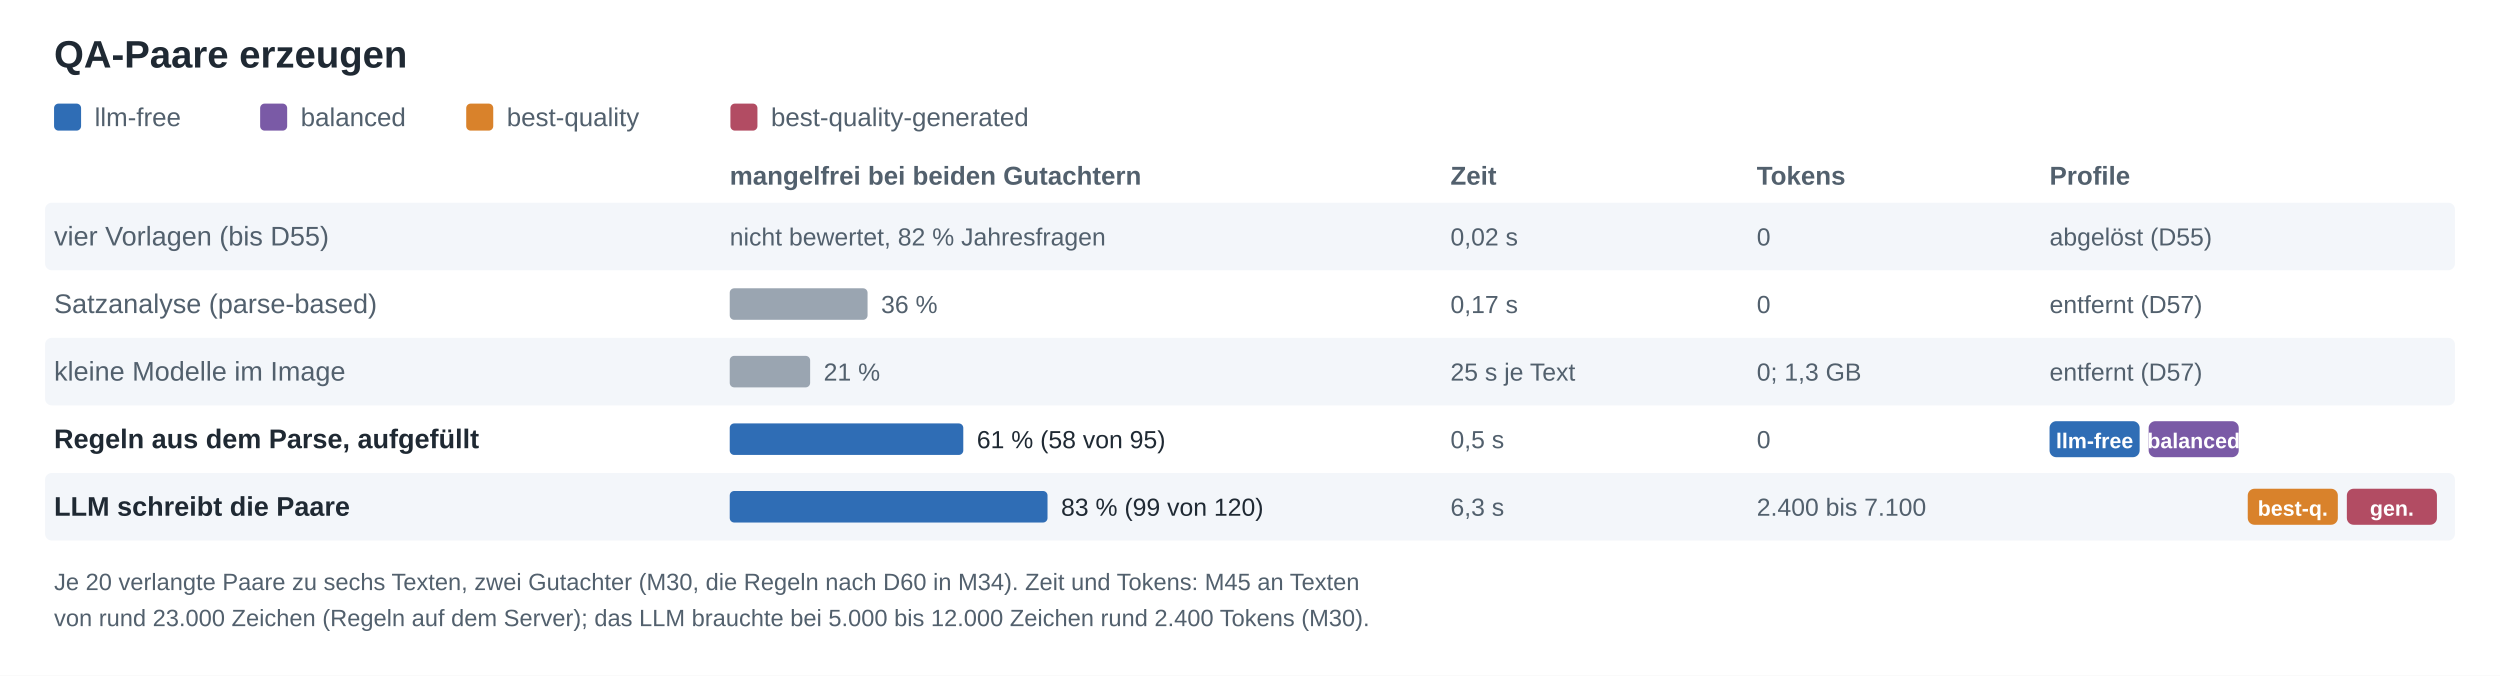
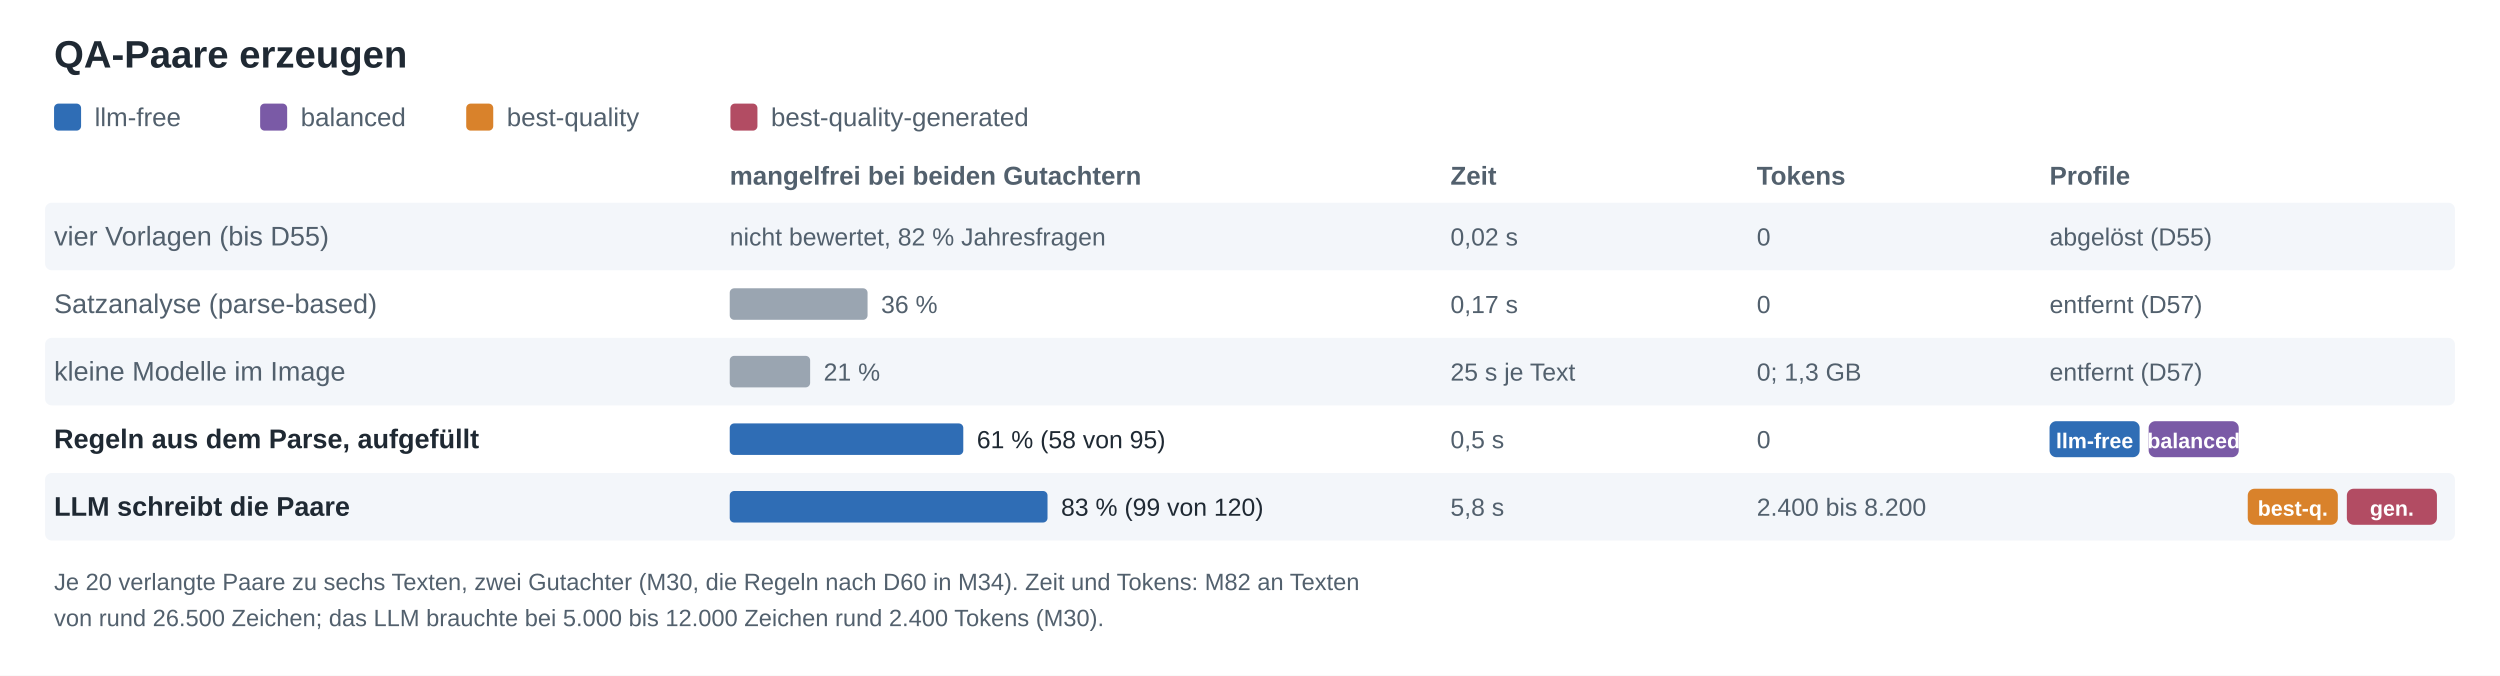
<svg xmlns="http://www.w3.org/2000/svg" width="1110" height="300" viewBox="0 0 1110 300" font-family="Segoe UI, Helvetica Neue, Arial, sans-serif" role="img" aria-label="QA-Paare erzeugen">
  <rect width="1110" height="300" fill="#ffffff" />
  <text x="24.0" y="30.0" font-size="17" fill="#1f2933" text-anchor="start" font-weight="600">QA-Paare erzeugen</text>
  <rect x="24.0" y="46.0" width="12.0" height="12.0" rx="2" fill="#2f6db5" stroke="none" stroke-width="1" />
  <text x="42.0" y="56.0" font-size="11.5" fill="#52606d" text-anchor="start" font-weight="normal">llm-free</text>
  <rect x="115.5" y="46.0" width="12.0" height="12.0" rx="2" fill="#7a5aa6" stroke="none" stroke-width="1" />
  <text x="133.5" y="56.0" font-size="11.5" fill="#52606d" text-anchor="start" font-weight="normal">balanced</text>
  <rect x="207.0" y="46.0" width="12.0" height="12.0" rx="2" fill="#d9822b" stroke="none" stroke-width="1" />
  <text x="225.0" y="56.0" font-size="11.5" fill="#52606d" text-anchor="start" font-weight="normal">best-quality</text>
  <rect x="324.3" y="46.0" width="12.0" height="12.0" rx="2" fill="#b24c63" stroke="none" stroke-width="1" />
  <text x="342.3" y="56.0" font-size="11.5" fill="#52606d" text-anchor="start" font-weight="normal">best-quality-generated</text>
  <text x="324.0" y="82.0" font-size="11.5" fill="#52606d" text-anchor="start" font-weight="600">mangelfrei bei beiden Gutachtern</text>
  <text x="644.0" y="82.0" font-size="11.5" fill="#52606d" text-anchor="start" font-weight="600">Zeit</text>
  <text x="780.0" y="82.0" font-size="11.5" fill="#52606d" text-anchor="start" font-weight="600">Tokens</text>
  <text x="910.0" y="82.0" font-size="11.5" fill="#52606d" text-anchor="start" font-weight="600">Profile</text>
  <rect x="20.0" y="90.0" width="1070.0" height="30.0" rx="3" fill="#f3f6fa" stroke="none" stroke-width="1" />
  <text x="24.0" y="109.0" font-size="12" fill="#52606d" text-anchor="start" font-weight="normal">vier Vorlagen (bis D55)</text>
  <text x="324.0" y="109.0" font-size="11" fill="#52606d" text-anchor="start" font-weight="normal">nicht bewertet, 82 % Jahresfragen</text>
  <text x="644.0" y="109.0" font-size="11" fill="#52606d" text-anchor="start" font-weight="normal">0,02 s</text>
  <text x="780.0" y="109.0" font-size="11" fill="#52606d" text-anchor="start" font-weight="normal">0</text>
  <text x="910.0" y="109.0" font-size="11" fill="#52606d" text-anchor="start" font-weight="normal">abgelöst (D55)</text>
  <text x="24.0" y="139.0" font-size="12" fill="#52606d" text-anchor="start" font-weight="normal">Satzanalyse (parse-based)</text>
  <rect x="324.0" y="128.0" width="61.2" height="14.0" rx="2" fill="#9aa5b1" stroke="none" stroke-width="1" />
  <text x="391.2" y="139.0" font-size="11" fill="#52606d" text-anchor="start" font-weight="normal">36 %</text>
  <text x="644.0" y="139.0" font-size="11" fill="#52606d" text-anchor="start" font-weight="normal">0,17 s</text>
  <text x="780.0" y="139.0" font-size="11" fill="#52606d" text-anchor="start" font-weight="normal">0</text>
  <text x="910.0" y="139.0" font-size="11" fill="#52606d" text-anchor="start" font-weight="normal">entfernt (D57)</text>
  <rect x="20.0" y="150.0" width="1070.0" height="30.0" rx="3" fill="#f3f6fa" stroke="none" stroke-width="1" />
  <text x="24.0" y="169.0" font-size="12" fill="#52606d" text-anchor="start" font-weight="normal">kleine Modelle im Image</text>
  <rect x="324.0" y="158.0" width="35.7" height="14.0" rx="2" fill="#9aa5b1" stroke="none" stroke-width="1" />
  <text x="365.7" y="169.0" font-size="11" fill="#52606d" text-anchor="start" font-weight="normal">21 %</text>
  <text x="644.0" y="169.0" font-size="11" fill="#52606d" text-anchor="start" font-weight="normal">25 s je Text</text>
  <text x="780.0" y="169.0" font-size="11" fill="#52606d" text-anchor="start" font-weight="normal">0; 1,3 GB</text>
  <text x="910.0" y="169.0" font-size="11" fill="#52606d" text-anchor="start" font-weight="normal">entfernt (D57)</text>
  <text x="24.0" y="199.0" font-size="12" fill="#1f2933" text-anchor="start" font-weight="600">Regeln aus dem Parse, aufgefüllt</text>
  <rect x="324.0" y="188.0" width="103.7" height="14.0" rx="2" fill="#2f6db5" stroke="none" stroke-width="1" />
  <text x="433.7" y="199.0" font-size="11" fill="#1f2933" text-anchor="start" font-weight="normal">61 % (58 von 95)</text>
  <text x="644.0" y="199.0" font-size="11" fill="#52606d" text-anchor="start" font-weight="normal">0,5 s</text>
  <text x="780.0" y="199.0" font-size="11" fill="#52606d" text-anchor="start" font-weight="normal">0</text>
  <rect x="910.0" y="187.0" width="40.0" height="16.0" rx="3" fill="#2f6db5" stroke="none" stroke-width="1" />
  <text x="930.0" y="199.0" font-size="9.5" fill="#ffffff" text-anchor="middle" font-weight="600">llm-free</text>
  <rect x="954.0" y="187.0" width="40.0" height="16.0" rx="3" fill="#7a5aa6" stroke="none" stroke-width="1" />
  <text x="974.0" y="199.0" font-size="9.5" fill="#ffffff" text-anchor="middle" font-weight="600">balanced</text>
  <rect x="20.0" y="210.0" width="1070.0" height="30.0" rx="3" fill="#f3f6fa" stroke="none" stroke-width="1" />
  <text x="24.0" y="229.0" font-size="12" fill="#1f2933" text-anchor="start" font-weight="600">LLM schreibt die Paare</text>
  <rect x="324.0" y="218.0" width="141.1" height="14.0" rx="2" fill="#2f6db5" stroke="none" stroke-width="1" />
  <text x="471.1" y="229.0" font-size="11" fill="#1f2933" text-anchor="start" font-weight="normal">83 % (99 von 120)</text>
-   <text x="644.0" y="229.0" font-size="11" fill="#52606d" text-anchor="start" font-weight="normal">6,3 s</text>
-   <text x="780.0" y="229.0" font-size="11" fill="#52606d" text-anchor="start" font-weight="normal">2.400 bis 7.100</text>
+   <text x="644.0" y="229.0" font-size="11" fill="#52606d" text-anchor="start" font-weight="normal">5,8 s</text>
+   <text x="780.0" y="229.0" font-size="11" fill="#52606d" text-anchor="start" font-weight="normal">2.400 bis 8.200</text>
  <rect x="998.0" y="217.0" width="40.0" height="16.0" rx="3" fill="#d9822b" stroke="none" stroke-width="1" />
  <text x="1018.0" y="229.0" font-size="9.5" fill="#ffffff" text-anchor="middle" font-weight="600">best-q.</text>
  <rect x="1042.0" y="217.0" width="40.0" height="16.0" rx="3" fill="#b24c63" stroke="none" stroke-width="1" />
  <text x="1062.0" y="229.0" font-size="9.5" fill="#ffffff" text-anchor="middle" font-weight="600">gen.</text>
-   <text x="24.0" y="262.0" font-size="10.5" fill="#52606d" text-anchor="start" font-weight="normal">Je 20 verlangte Paare zu sechs Texten, zwei Gutachter (M30, die Regeln nach D60 in M34). Zeit und Tokens: M45 an Texten</text>
-   <text x="24.0" y="278.0" font-size="10.5" fill="#52606d" text-anchor="start" font-weight="normal">von rund 23.000 Zeichen (Regeln auf dem Server); das LLM brauchte bei 5.000 bis 12.000 Zeichen rund 2.400 Tokens (M30).</text>
+   <text x="24.0" y="262.0" font-size="10.5" fill="#52606d" text-anchor="start" font-weight="normal">Je 20 verlangte Paare zu sechs Texten, zwei Gutachter (M30, die Regeln nach D60 in M34). Zeit und Tokens: M82 an Texten</text>
+   <text x="24.0" y="278.0" font-size="10.5" fill="#52606d" text-anchor="start" font-weight="normal">von rund 26.500 Zeichen; das LLM brauchte bei 5.000 bis 12.000 Zeichen rund 2.400 Tokens (M30).</text>
</svg>
